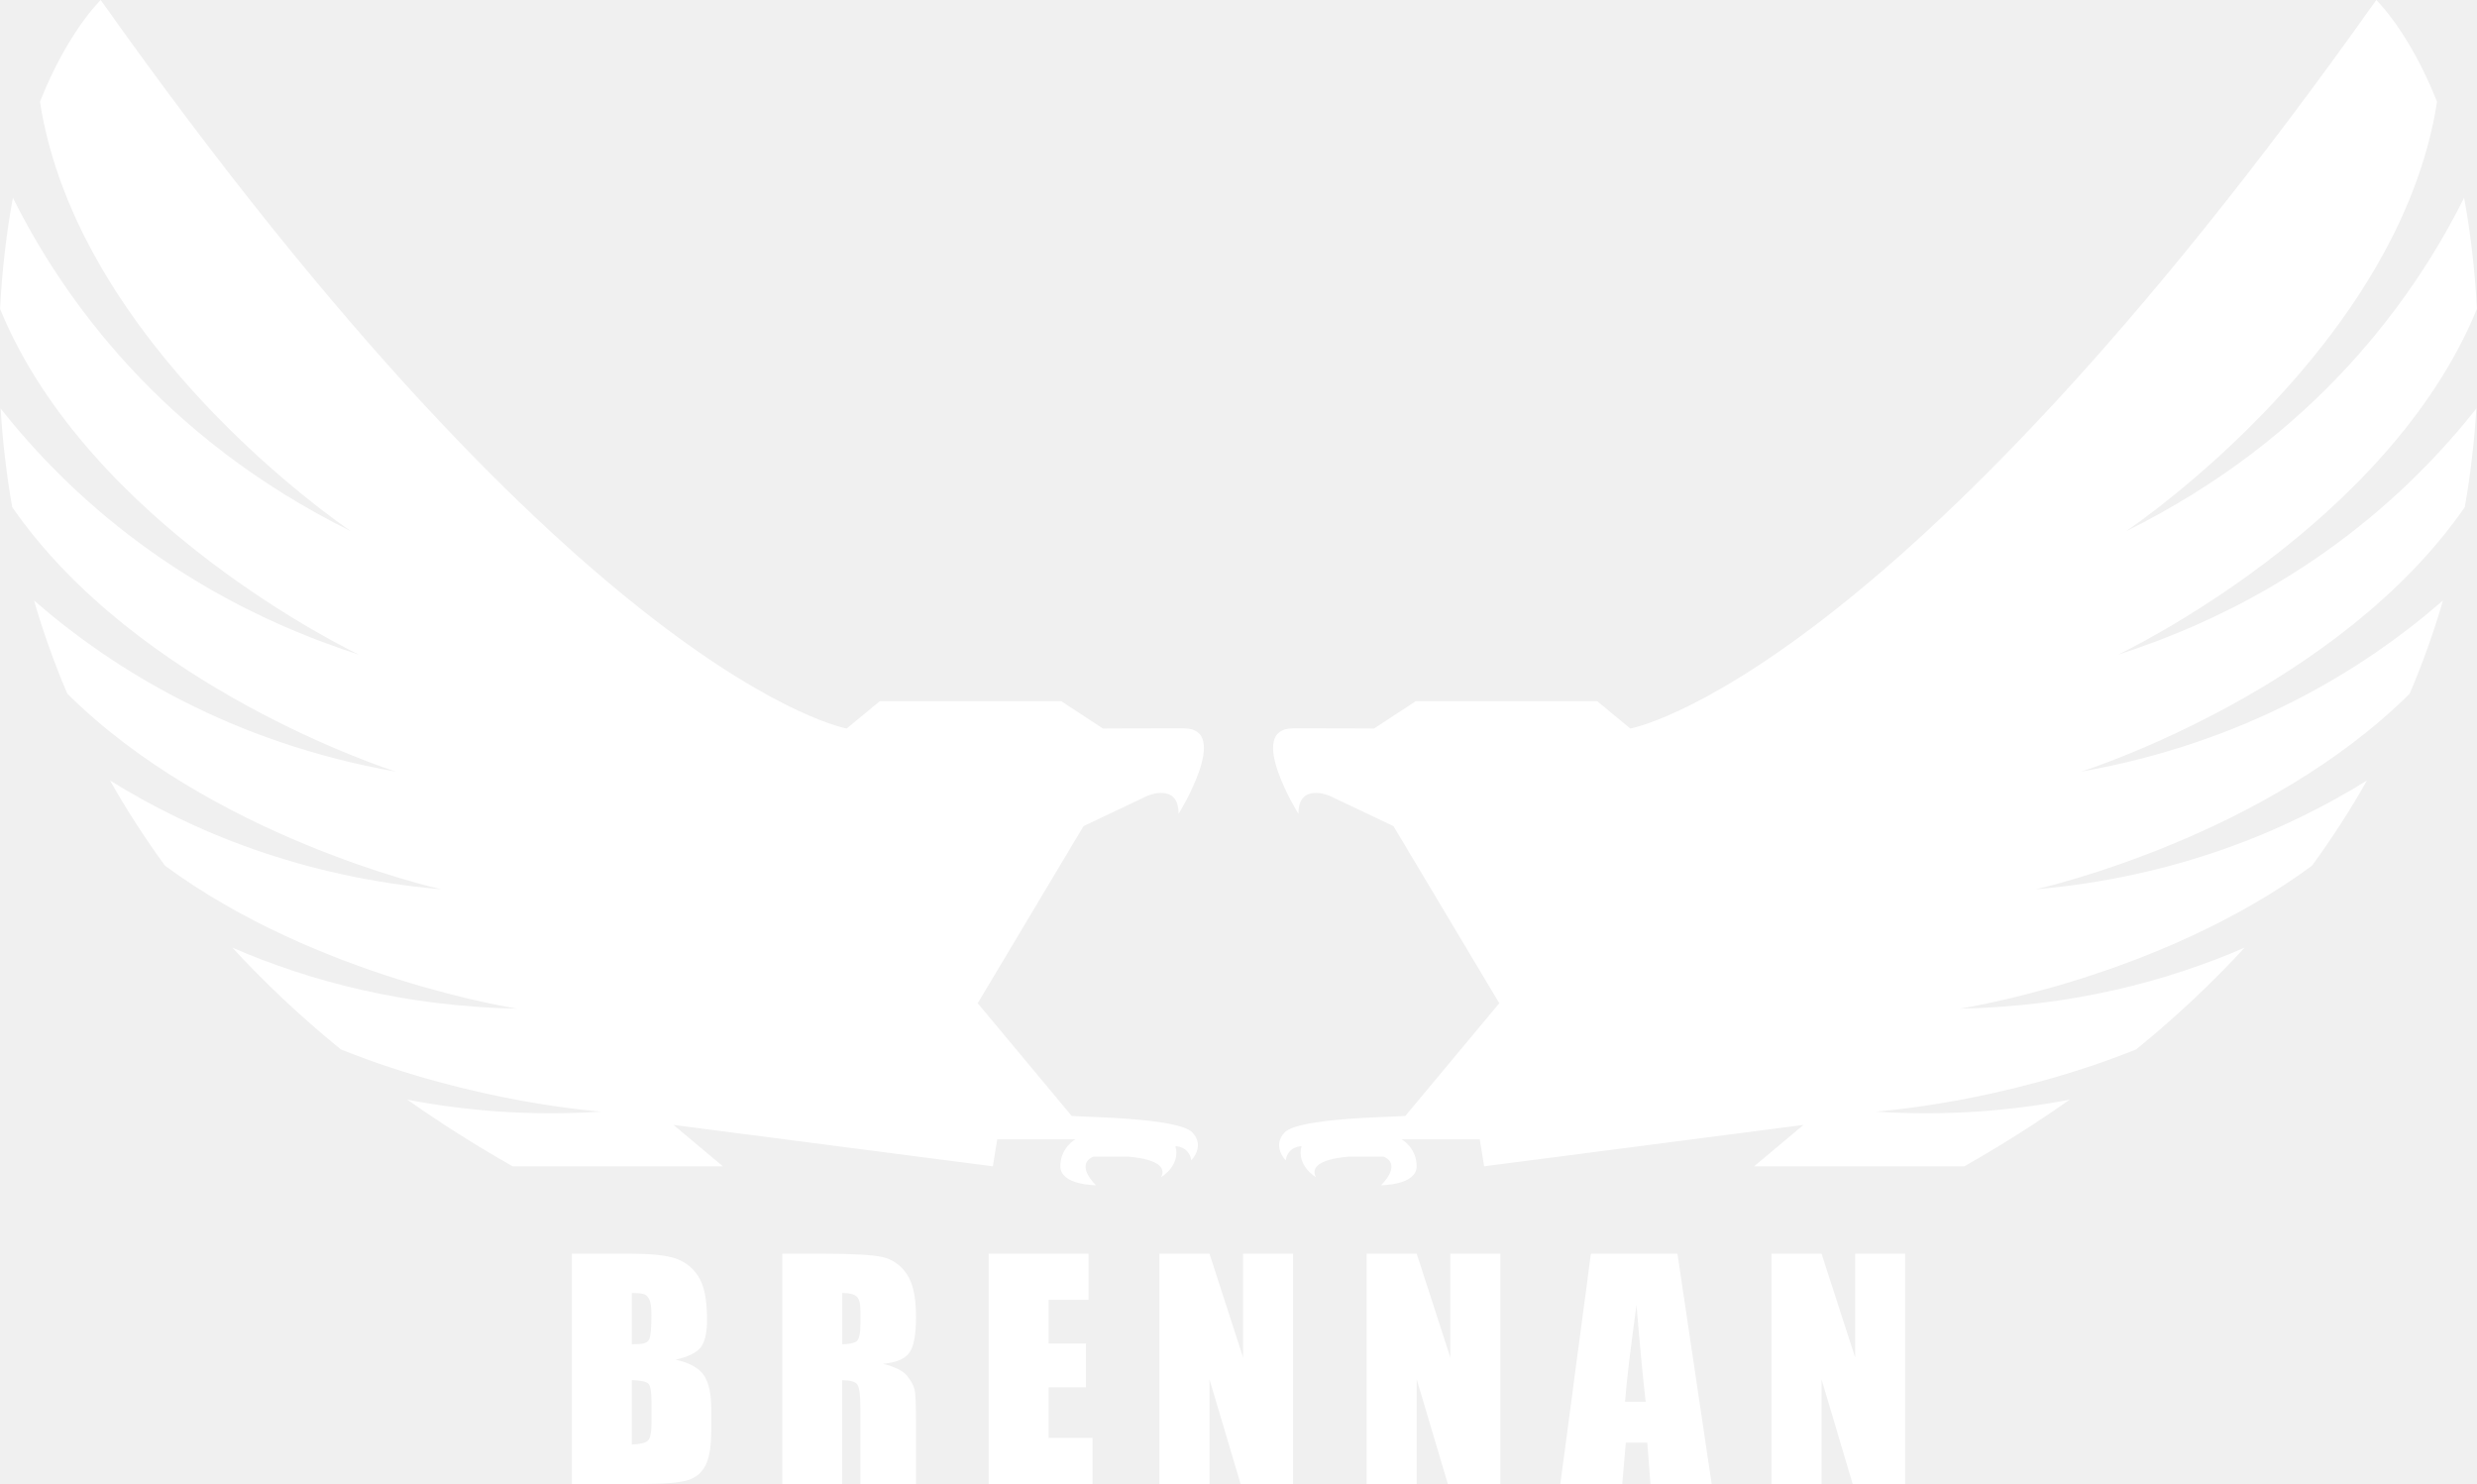
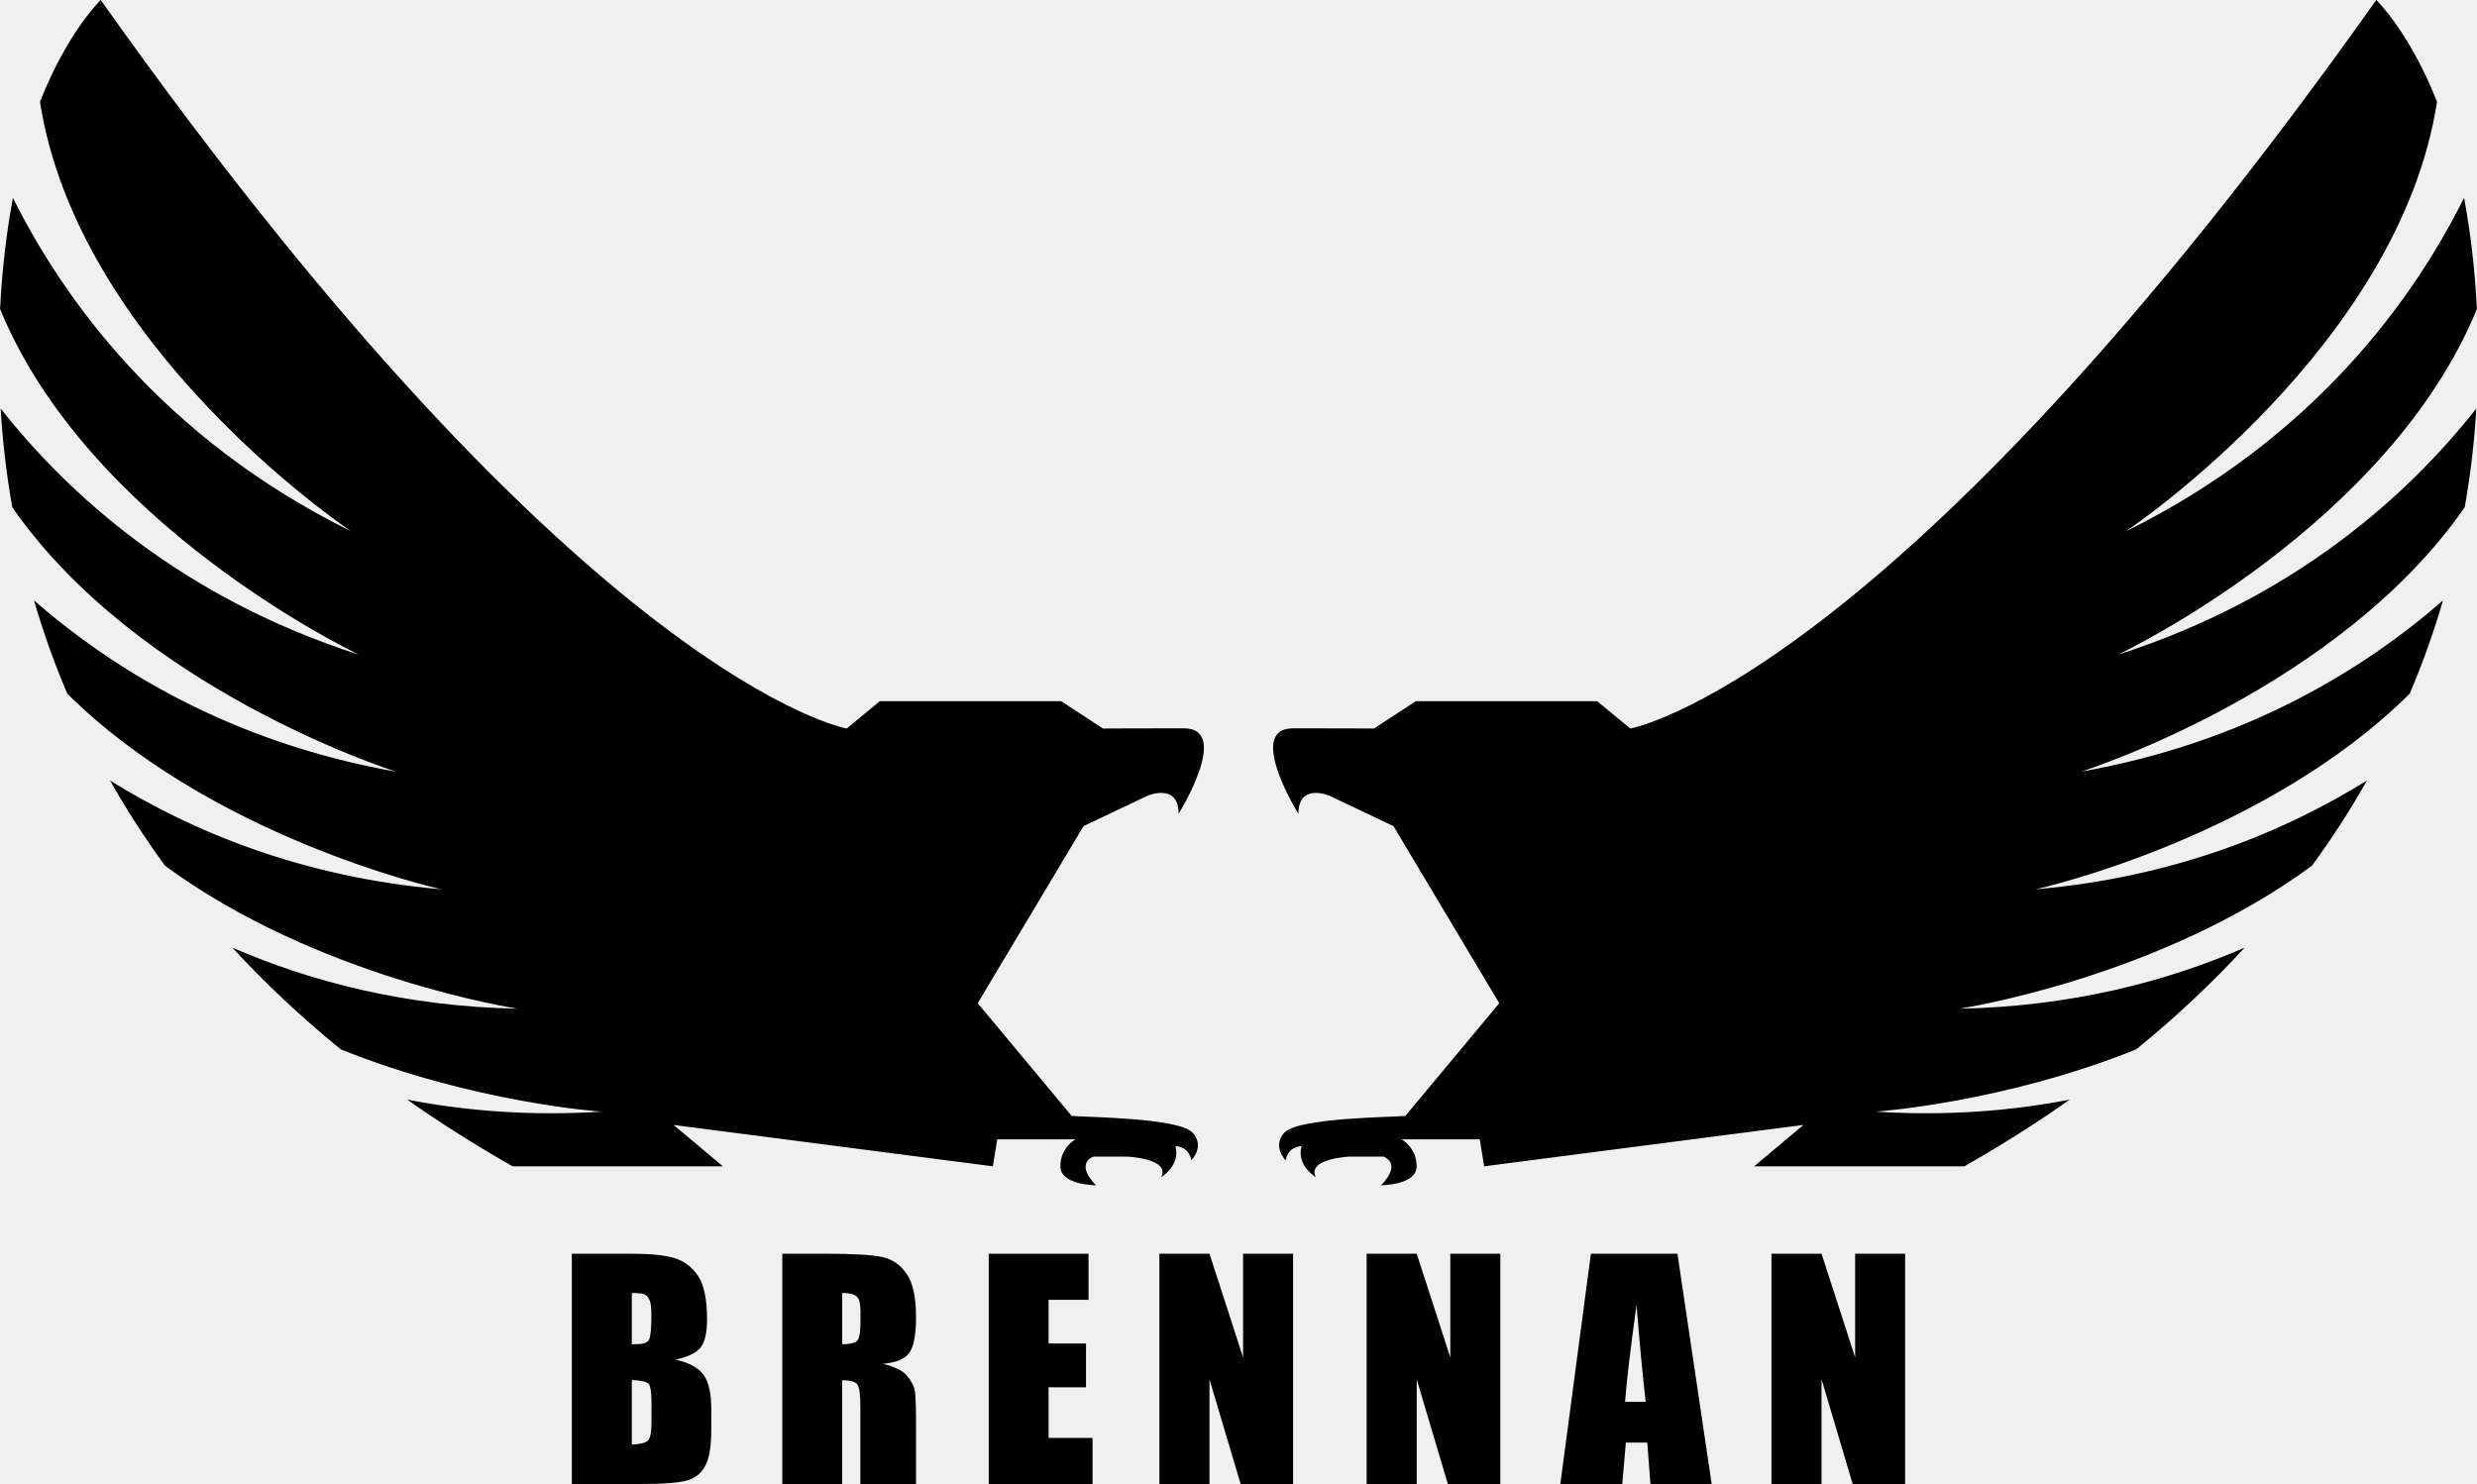
<svg xmlns="http://www.w3.org/2000/svg" id="Layer_2" viewBox="0 0 311.13 186.42">
  <defs>
-     <style>.cls-1{fill:#fff;stroke-width:0px;}</style>
+     <style>.cls-1{fill:#000;stroke-width:0px;}</style>
  </defs>
  <g id="Layer_1-2">
    <path class="cls-1" d="M71.83,157.5h7.5c2.37,0,4.17.18,5.39.55,1.22.37,2.21,1.12,2.96,2.24s1.13,2.94,1.13,5.44c0,1.69-.27,2.87-.8,3.54s-1.57,1.18-3.14,1.54c1.74.39,2.92,1.05,3.54,1.96s.93,2.31.93,4.19v2.68c0,1.96-.22,3.4-.67,4.34-.45.94-1.16,1.59-2.14,1.93s-2.98.52-6,.52h-8.7v-28.93ZM79.36,162.44v6.43c.32-.01.57-.02.75-.02.74,0,1.21-.18,1.41-.55.2-.36.3-1.4.3-3.12,0-.91-.08-1.54-.25-1.9s-.38-.59-.65-.69c-.27-.1-.79-.15-1.56-.16ZM79.36,173.38v8.09c1.06-.04,1.74-.2,2.03-.5.29-.3.44-1.03.44-2.2v-2.7c0-1.24-.13-1.99-.39-2.25-.26-.26-.95-.41-2.07-.45Z" />
    <path class="cls-1" d="M98.26,157.5h5.33c3.55,0,5.95.14,7.21.41,1.26.27,2.28.97,3.07,2.1.79,1.13,1.19,2.92,1.19,5.39,0,2.25-.28,3.76-.84,4.54-.56.78-1.66,1.24-3.31,1.39,1.49.37,2.49.86,3,1.48.51.62.83,1.19.96,1.71s.19,1.95.19,4.28v7.63h-6.99v-9.61c0-1.55-.12-2.51-.37-2.88-.24-.37-.88-.55-1.92-.55v13.04h-7.52v-28.93ZM105.79,162.44v6.43c.85,0,1.44-.12,1.78-.35s.51-.99.51-2.26v-1.59c0-.92-.16-1.52-.49-1.81-.33-.29-.93-.43-1.8-.43Z" />
    <path class="cls-1" d="M124.19,157.5h12.54v5.79h-5.02v5.49h4.7v5.5h-4.7v6.36h5.52v5.79h-13.04v-28.93Z" />
    <path class="cls-1" d="M162.42,157.5v28.93h-6.59l-3.91-13.15v13.15h-6.29v-28.93h6.29l4.22,13.03v-13.03h6.29Z" />
    <path class="cls-1" d="M188.45,157.5v28.93h-6.59l-3.91-13.15v13.15h-6.29v-28.93h6.29l4.22,13.03v-13.03h6.29Z" />
    <path class="cls-1" d="M210.7,157.5l4.3,28.93h-7.69l-.4-5.2h-2.69l-.45,5.2h-7.78l3.84-28.93h10.87ZM206.71,176.1c-.38-3.28-.76-7.33-1.15-12.15-.77,5.54-1.25,9.59-1.44,12.15h2.59Z" />
    <path class="cls-1" d="M239.3,157.5v28.93h-6.59l-3.91-13.15v13.15h-6.29v-28.93h6.29l4.22,13.03v-13.03h6.29Z" />
    <path class="cls-1" d="M149.77,142.26c1.64,1.72-.13,3.51-.13,3.51-.33-1.83-2-1.78-2-1.78.68,2.44-1.79,3.89-1.79,3.89,1.19-2.34-4.25-2.58-4.25-2.58h-4.27c-2.37,1.08.34,3.6.34,3.6,0,0-4.48,0-4.48-2.38s1.9-3.39,1.9-3.39h-9.83l-.55,3.39-40.11-5.2,6.2,5.2h-26.41c-4.73-2.69-9.14-5.49-13.24-8.38,7.32,1.42,15.47,2.08,24.4,1.51,0,0-15.95-1.07-32.74-7.82-5.08-4.13-9.6-8.41-13.62-12.78,9.73,4.22,21.68,7.39,35.84,7.67,0,0-25.01-3.77-44.3-17.96,0,0,0,0,0,0-2.58-3.54-4.88-7.11-6.91-10.71,10.31,6.41,24.12,12.15,41.61,13.67-1.16-.26-28.93-6.67-46.98-24.58-1.67-3.92-3.05-7.83-4.18-11.71,9.99,8.71,24.85,17.87,45.46,21.51-1.22-.39-32.49-10.57-48.19-33.22h0c-.75-4.24-1.22-8.38-1.46-12.4,8.51,10.79,22.74,23.78,45.03,30.93-1.03-.49-33.97-16.34-45.1-43.43.25-4.97.81-9.61,1.59-13.85,0-.04.02-.09.02-.13,6.18,12.43,18.63,30.13,42.47,41.9-1.12-.76-34.33-23.36-39.07-53.96C8.51,3.96,12.65,0,12.65,0c60.77,85.74,93.7,91.52,93.7,91.52l4.16-3.43h22.79l5.24,3.43s7.6-.04,10.22-.02c5.93.05-.72,10.74-.72,10.74,0-3.98-3.93-2.26-3.93-2.26l-8.01,3.8-13.29,22.25,11.8,14.16c2.01.17,13.38.23,15.16,2.08Z" />
    <path class="cls-1" d="M161.36,142.26c-1.64,1.72.13,3.51.13,3.51.33-1.83,2-1.78,2-1.78-.68,2.44,1.79,3.89,1.79,3.89-1.19-2.34,4.25-2.58,4.25-2.58h4.27c2.37,1.08-.34,3.6-.34,3.6,0,0,4.48,0,4.48-2.38,0-2.38-1.9-3.39-1.9-3.39h9.83s.55,3.39.55,3.39l40.11-5.2-6.2,5.2h26.41c4.73-2.69,9.14-5.49,13.24-8.38-7.32,1.42-15.47,2.08-24.4,1.51,0,0,15.95-1.07,32.74-7.82,5.08-4.13,9.6-8.41,13.62-12.78-9.73,4.22-21.68,7.39-35.84,7.67,0,0,25.01-3.77,44.3-17.96,0,0,0,0,0,0,2.58-3.54,4.88-7.11,6.91-10.71-10.31,6.41-24.12,12.15-41.61,13.67,1.16-.26,28.93-6.67,46.98-24.58,1.67-3.92,3.05-7.83,4.18-11.71-9.99,8.71-24.85,17.87-45.46,21.51,1.22-.39,32.49-10.57,48.19-33.22h0c.75-4.24,1.22-8.38,1.46-12.4-8.51,10.79-22.74,23.78-45.03,30.93,1.03-.49,33.97-16.34,45.1-43.43-.25-4.97-.81-9.61-1.59-13.85,0-.04-.02-.09-.02-.13-6.18,12.43-18.63,30.13-42.47,41.9,1.12-.76,34.33-23.36,39.07-53.96C302.62,3.96,298.48,0,298.48,0c-60.77,85.74-93.7,91.52-93.7,91.52l-4.16-3.43h-22.79s-5.24,3.43-5.24,3.43c0,0-7.6-.04-10.22-.02-5.93.05.72,10.74.72,10.74,0-3.98,3.93-2.26,3.93-2.26l8.01,3.8,13.29,22.25-11.8,14.16c-2.01.17-13.38.23-15.16,2.08Z" />
  </g>
</svg>
